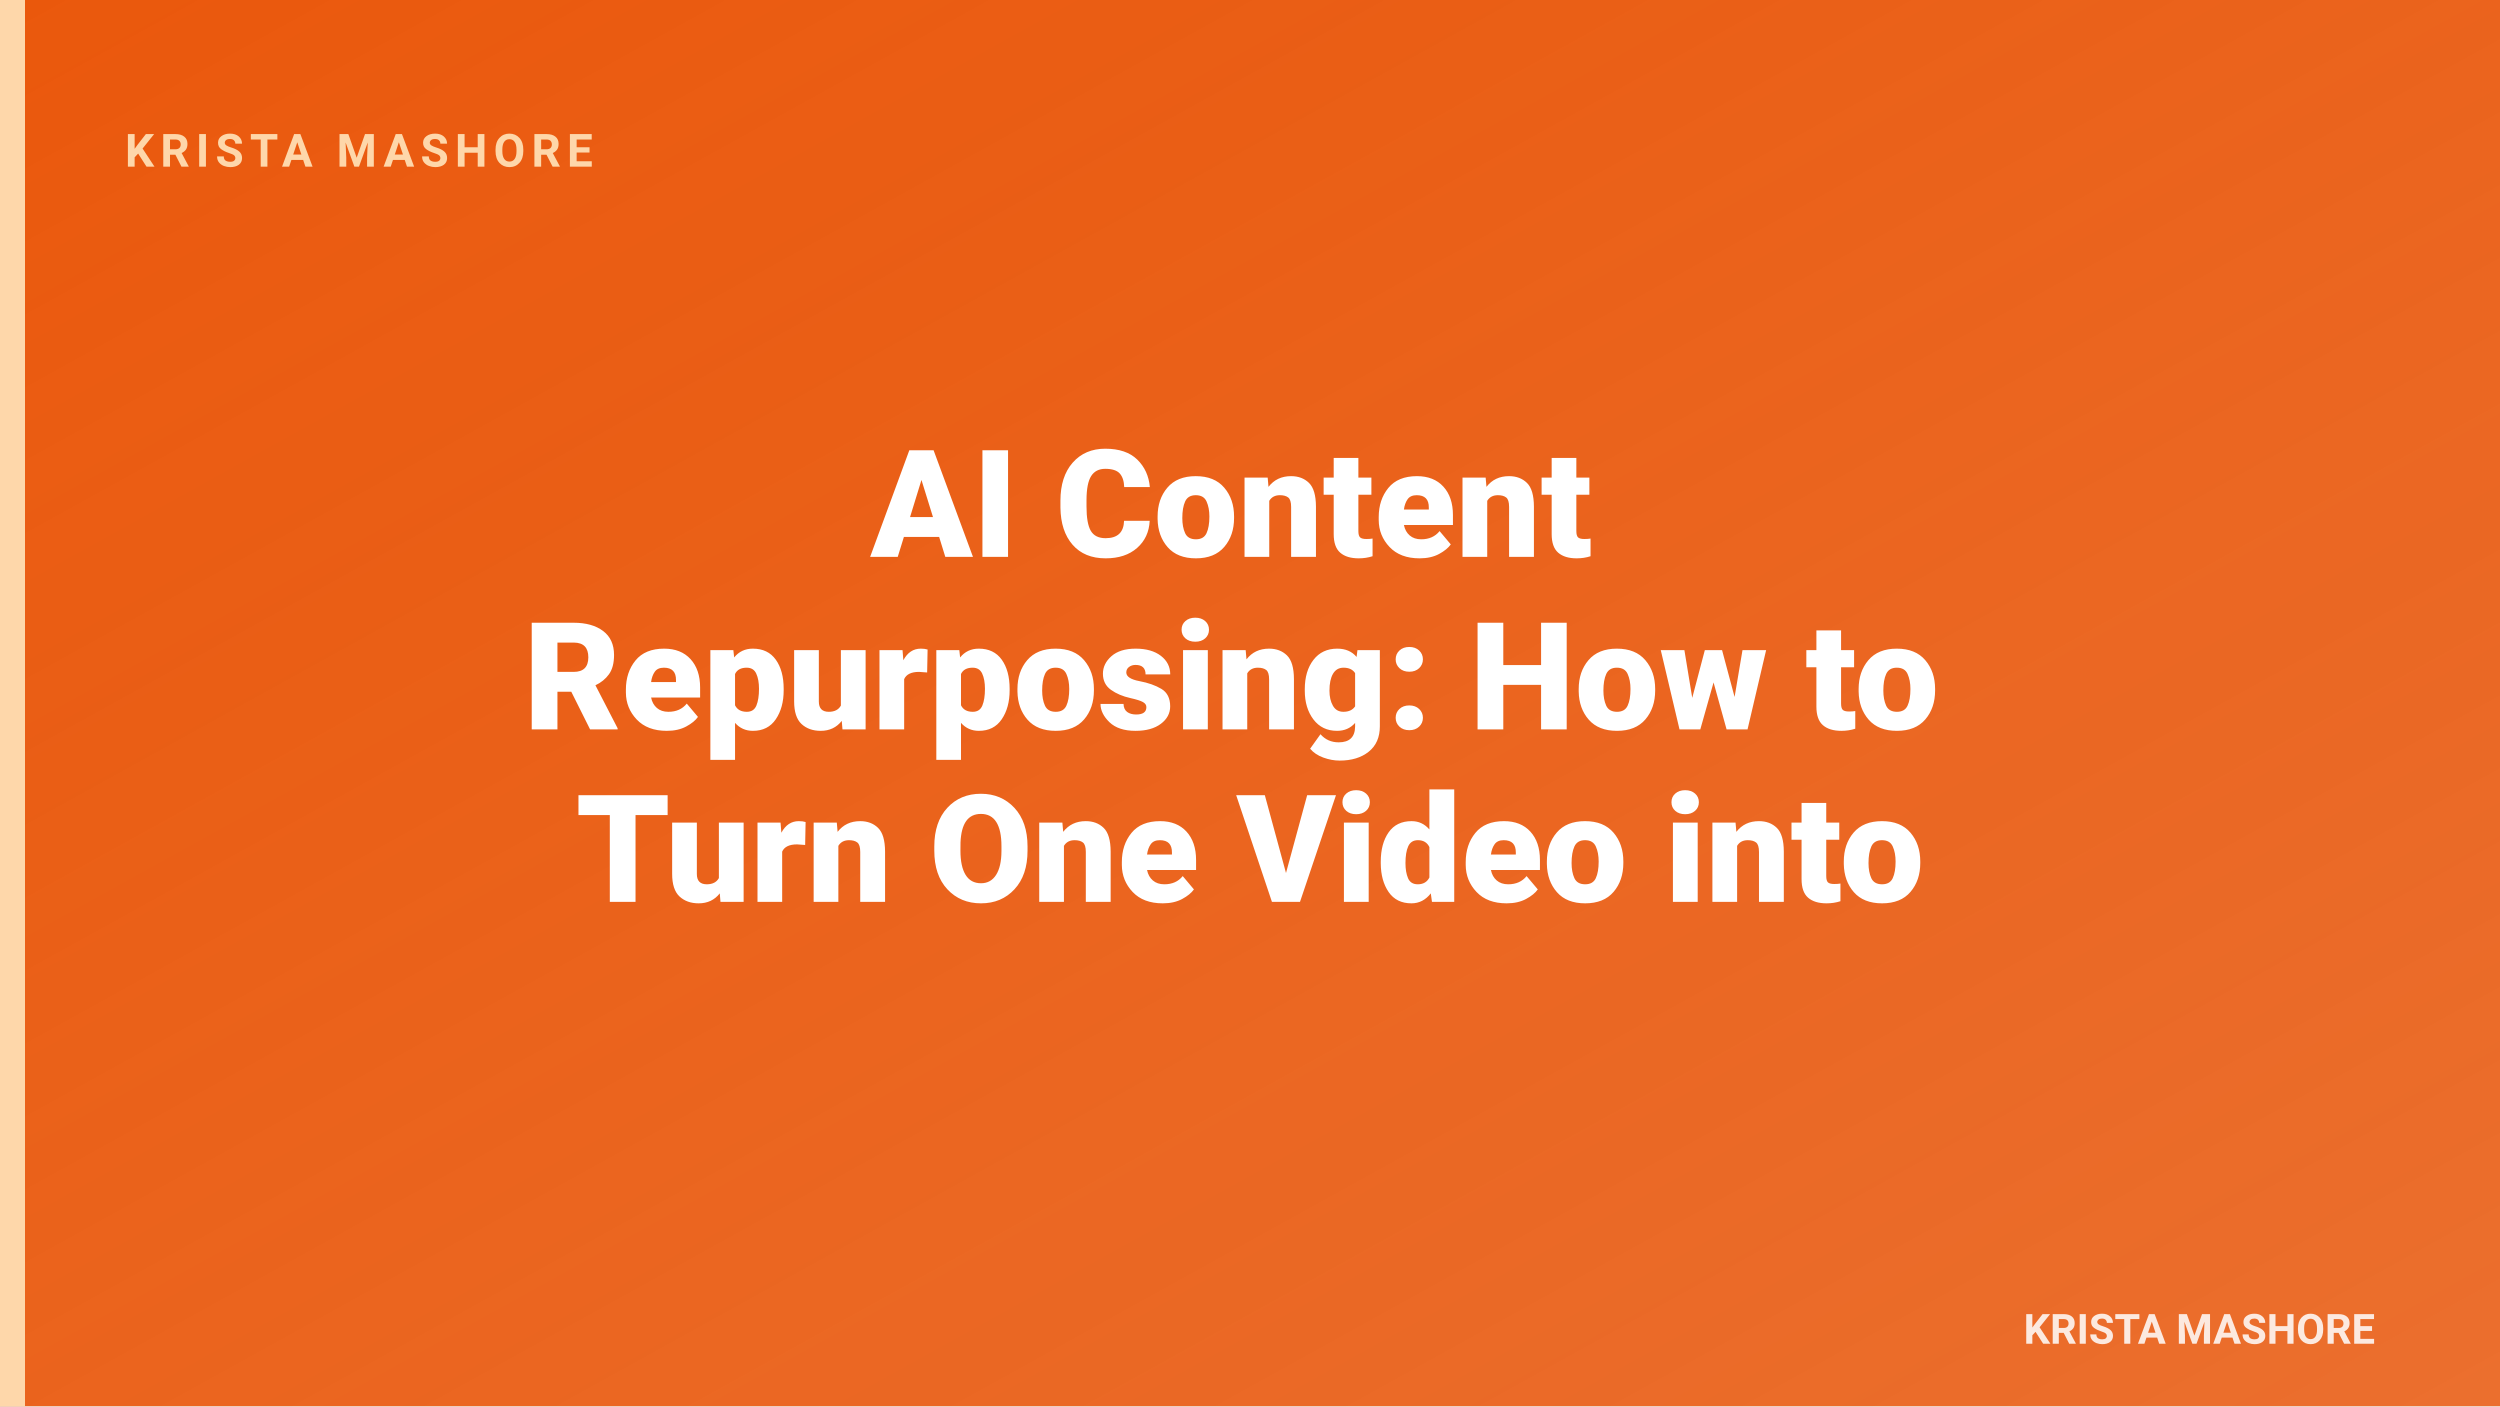
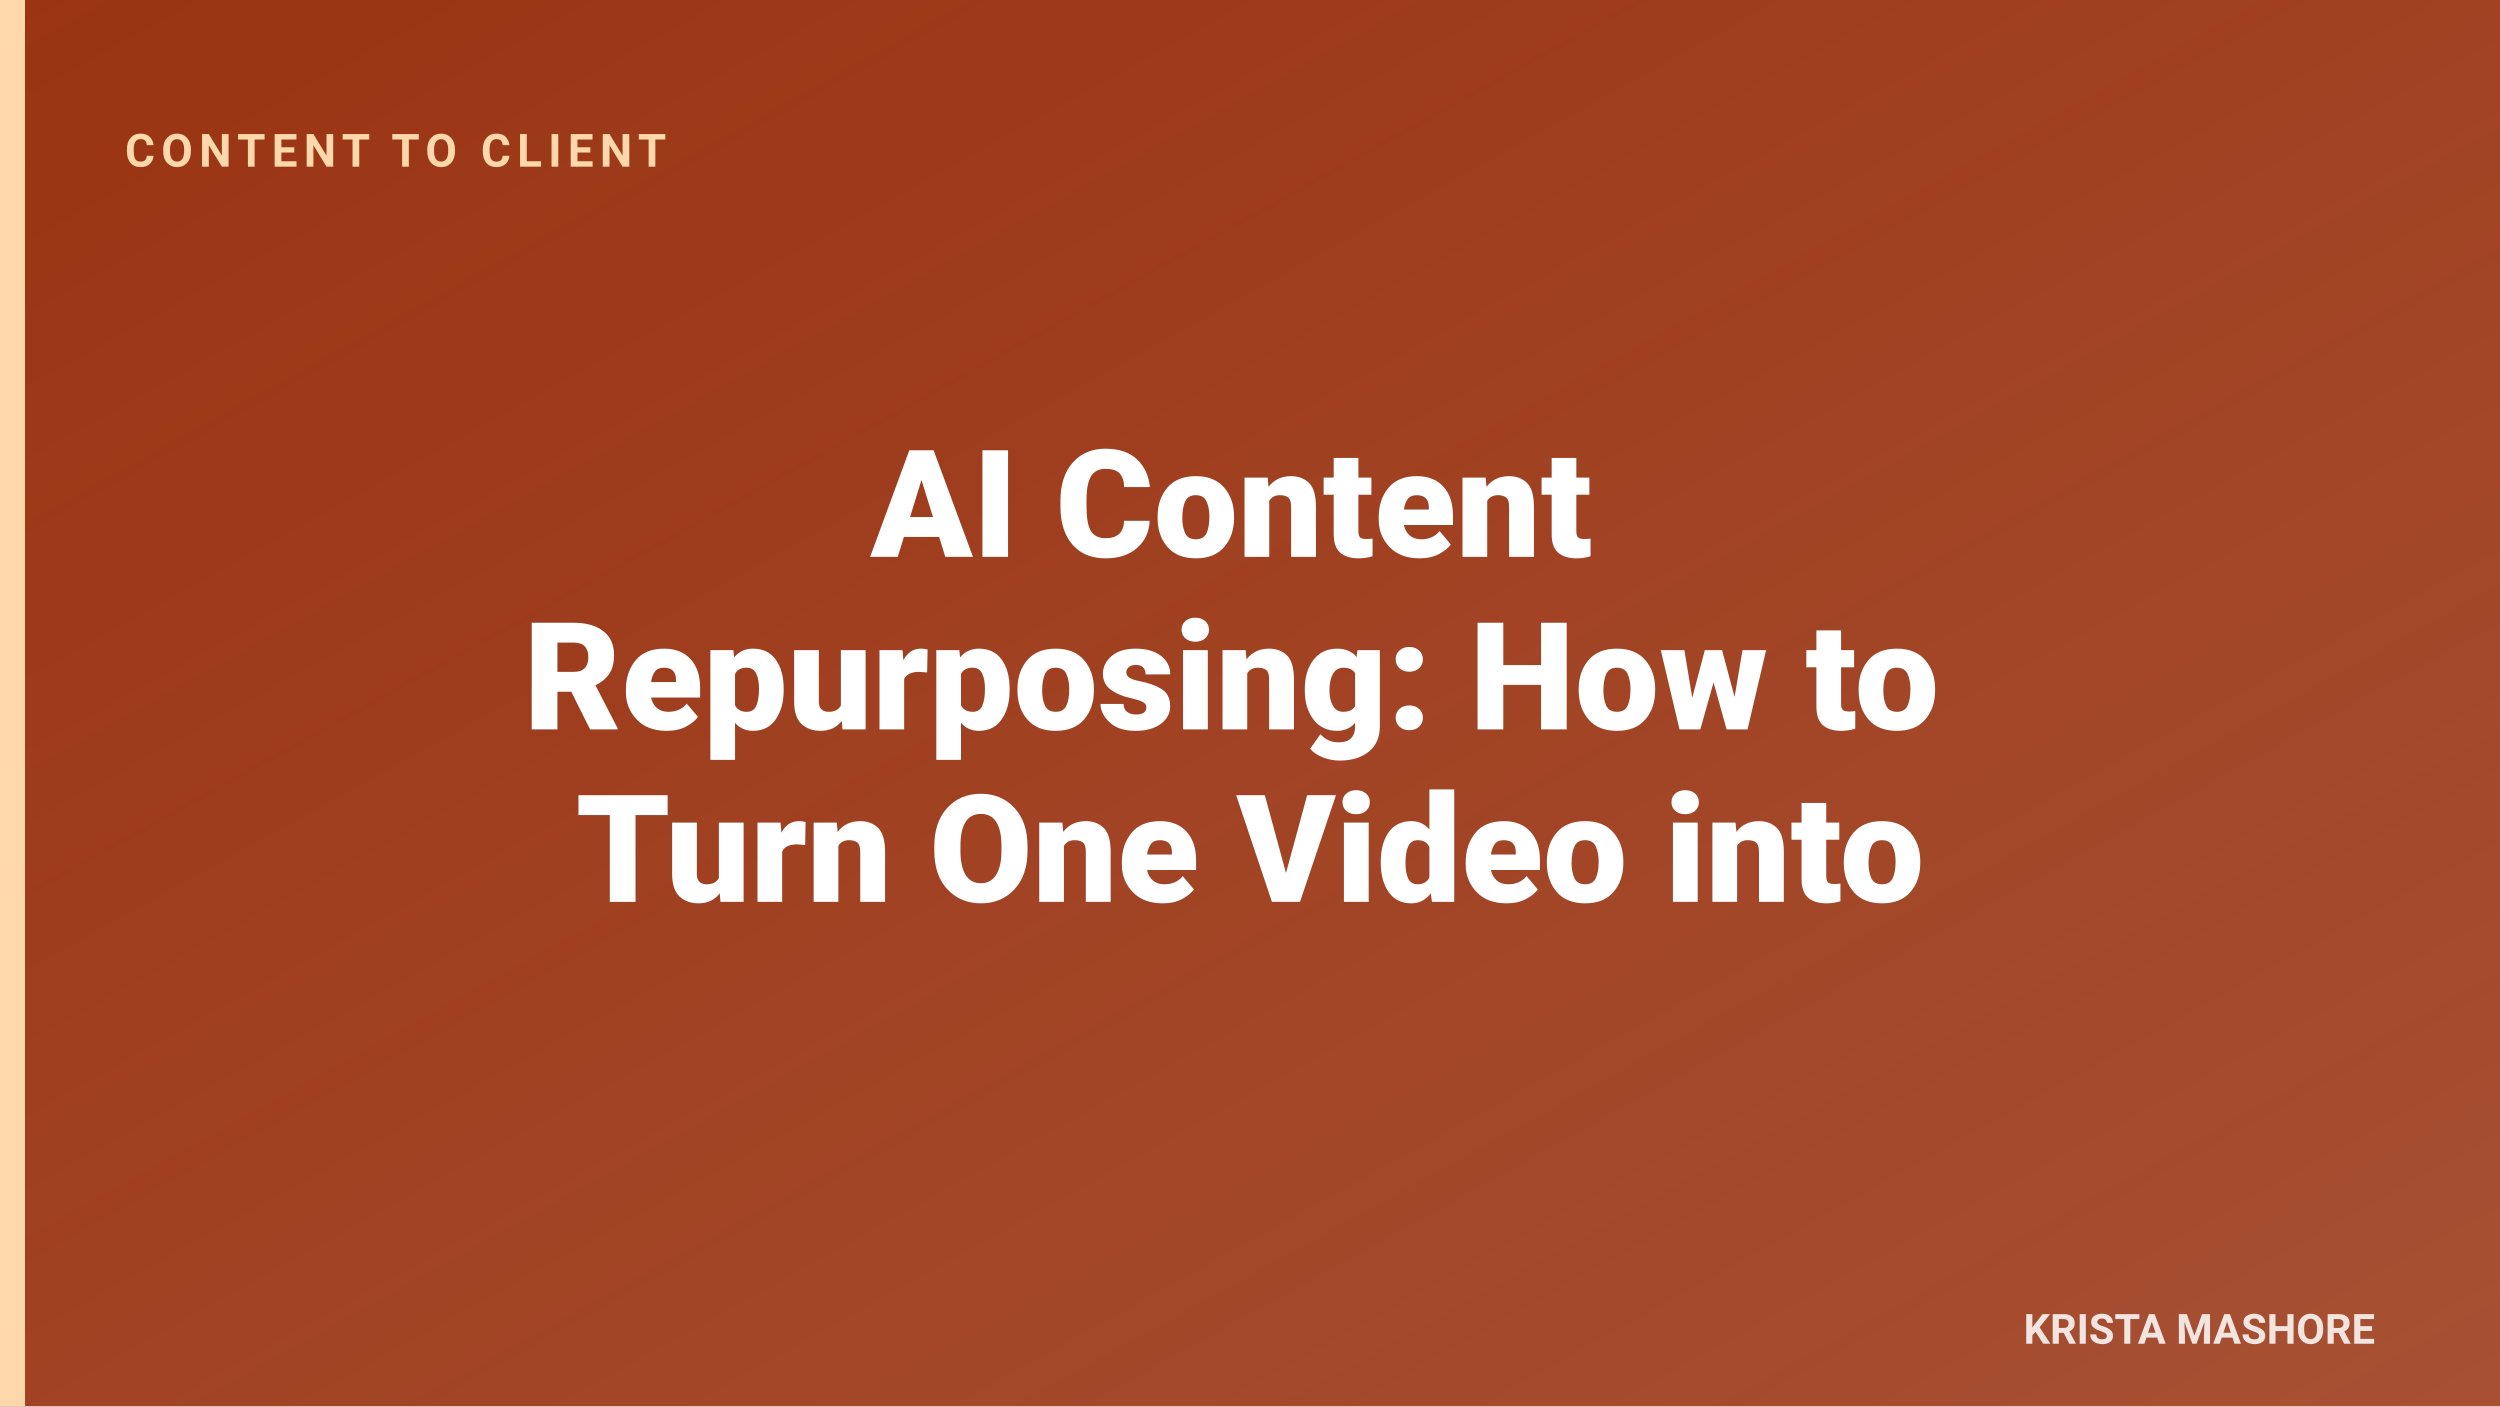
<svg xmlns="http://www.w3.org/2000/svg" width="1200" height="675" viewBox="0 0 1200 675" role="img" aria-label="AI Content Repurposing: How to Turn One Video into Eight Social Posts, an Email, and a Blog Article">
  <defs>
    <linearGradient id="bg" x1="0%" y1="0%" x2="100%" y2="100%">
-       <stop offset="0%" stop-color="#EA580C" />
-       <stop offset="100%" stop-color="#EA580C" stop-opacity="0.85" />
+       <stop offset="0%" stop-color="#9A3412" />
+       <stop offset="100%" stop-color="#9A3412" stop-opacity="0.85" />
    </linearGradient>
  </defs>
  <rect width="1200" height="675" fill="url(#bg)" />
  <rect x="0" y="0" width="12" height="675" fill="#FED7AA" />
-   <text x="60" y="80" font-family="-apple-system, BlinkMacSystemFont, 'Segoe UI', Roboto, sans-serif" font-size="22" font-weight="600" fill="#FED7AA" letter-spacing="3">KRISTA MASHORE</text>
+   <text x="60" y="80" font-family="-apple-system, BlinkMacSystemFont, 'Segoe UI', Roboto, sans-serif" font-size="22" font-weight="600" fill="#FED7AA" letter-spacing="3">CONTENT TO CLIENT</text>
  <text font-family="-apple-system, BlinkMacSystemFont, 'Segoe UI', Roboto, sans-serif" font-size="72" font-weight="800" fill="#FFFFFF" text-anchor="middle">
    <tspan x="600" y="267.3">AI Content</tspan>
    <tspan x="600" y="350.1">Repurposing: How to</tspan>
    <tspan x="600" y="432.9">Turn One Video into</tspan>
  </text>
  <text x="1140" y="645" font-family="-apple-system, BlinkMacSystemFont, 'Segoe UI', Roboto, sans-serif" font-size="20" font-weight="600" fill="#FFFFFF" text-anchor="end" opacity="0.85">KRISTA MASHORE</text>
</svg>
